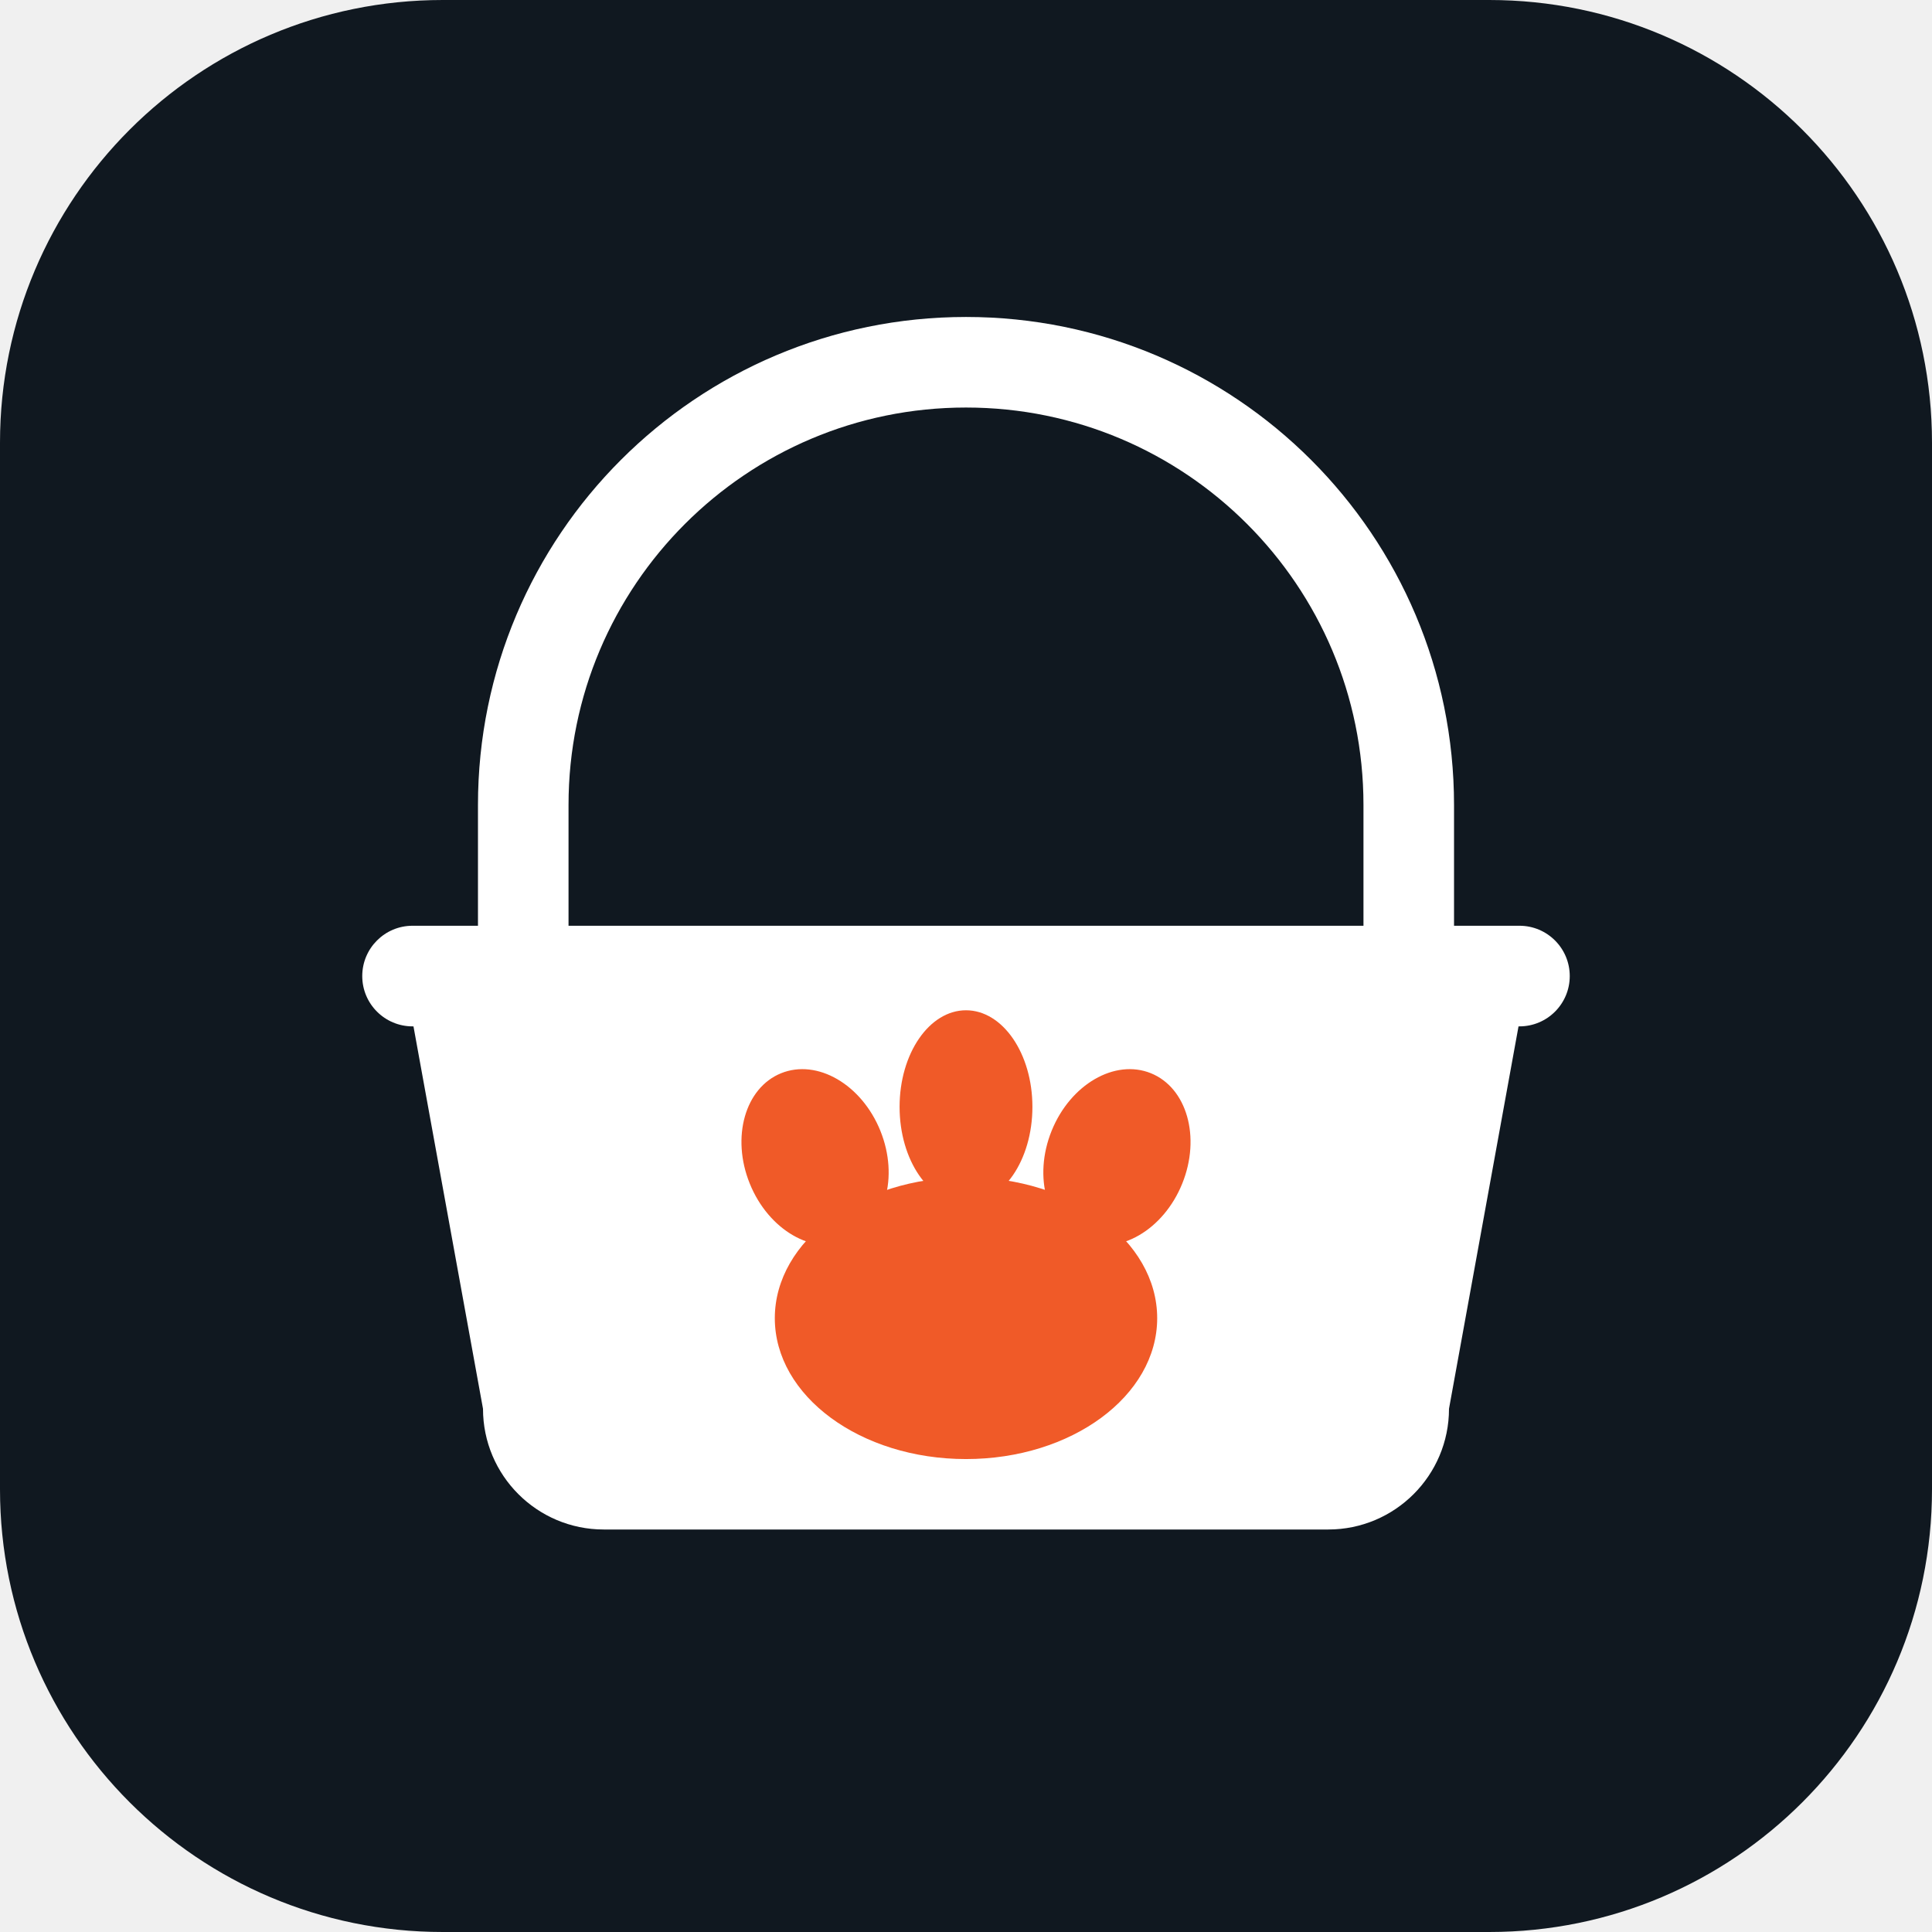
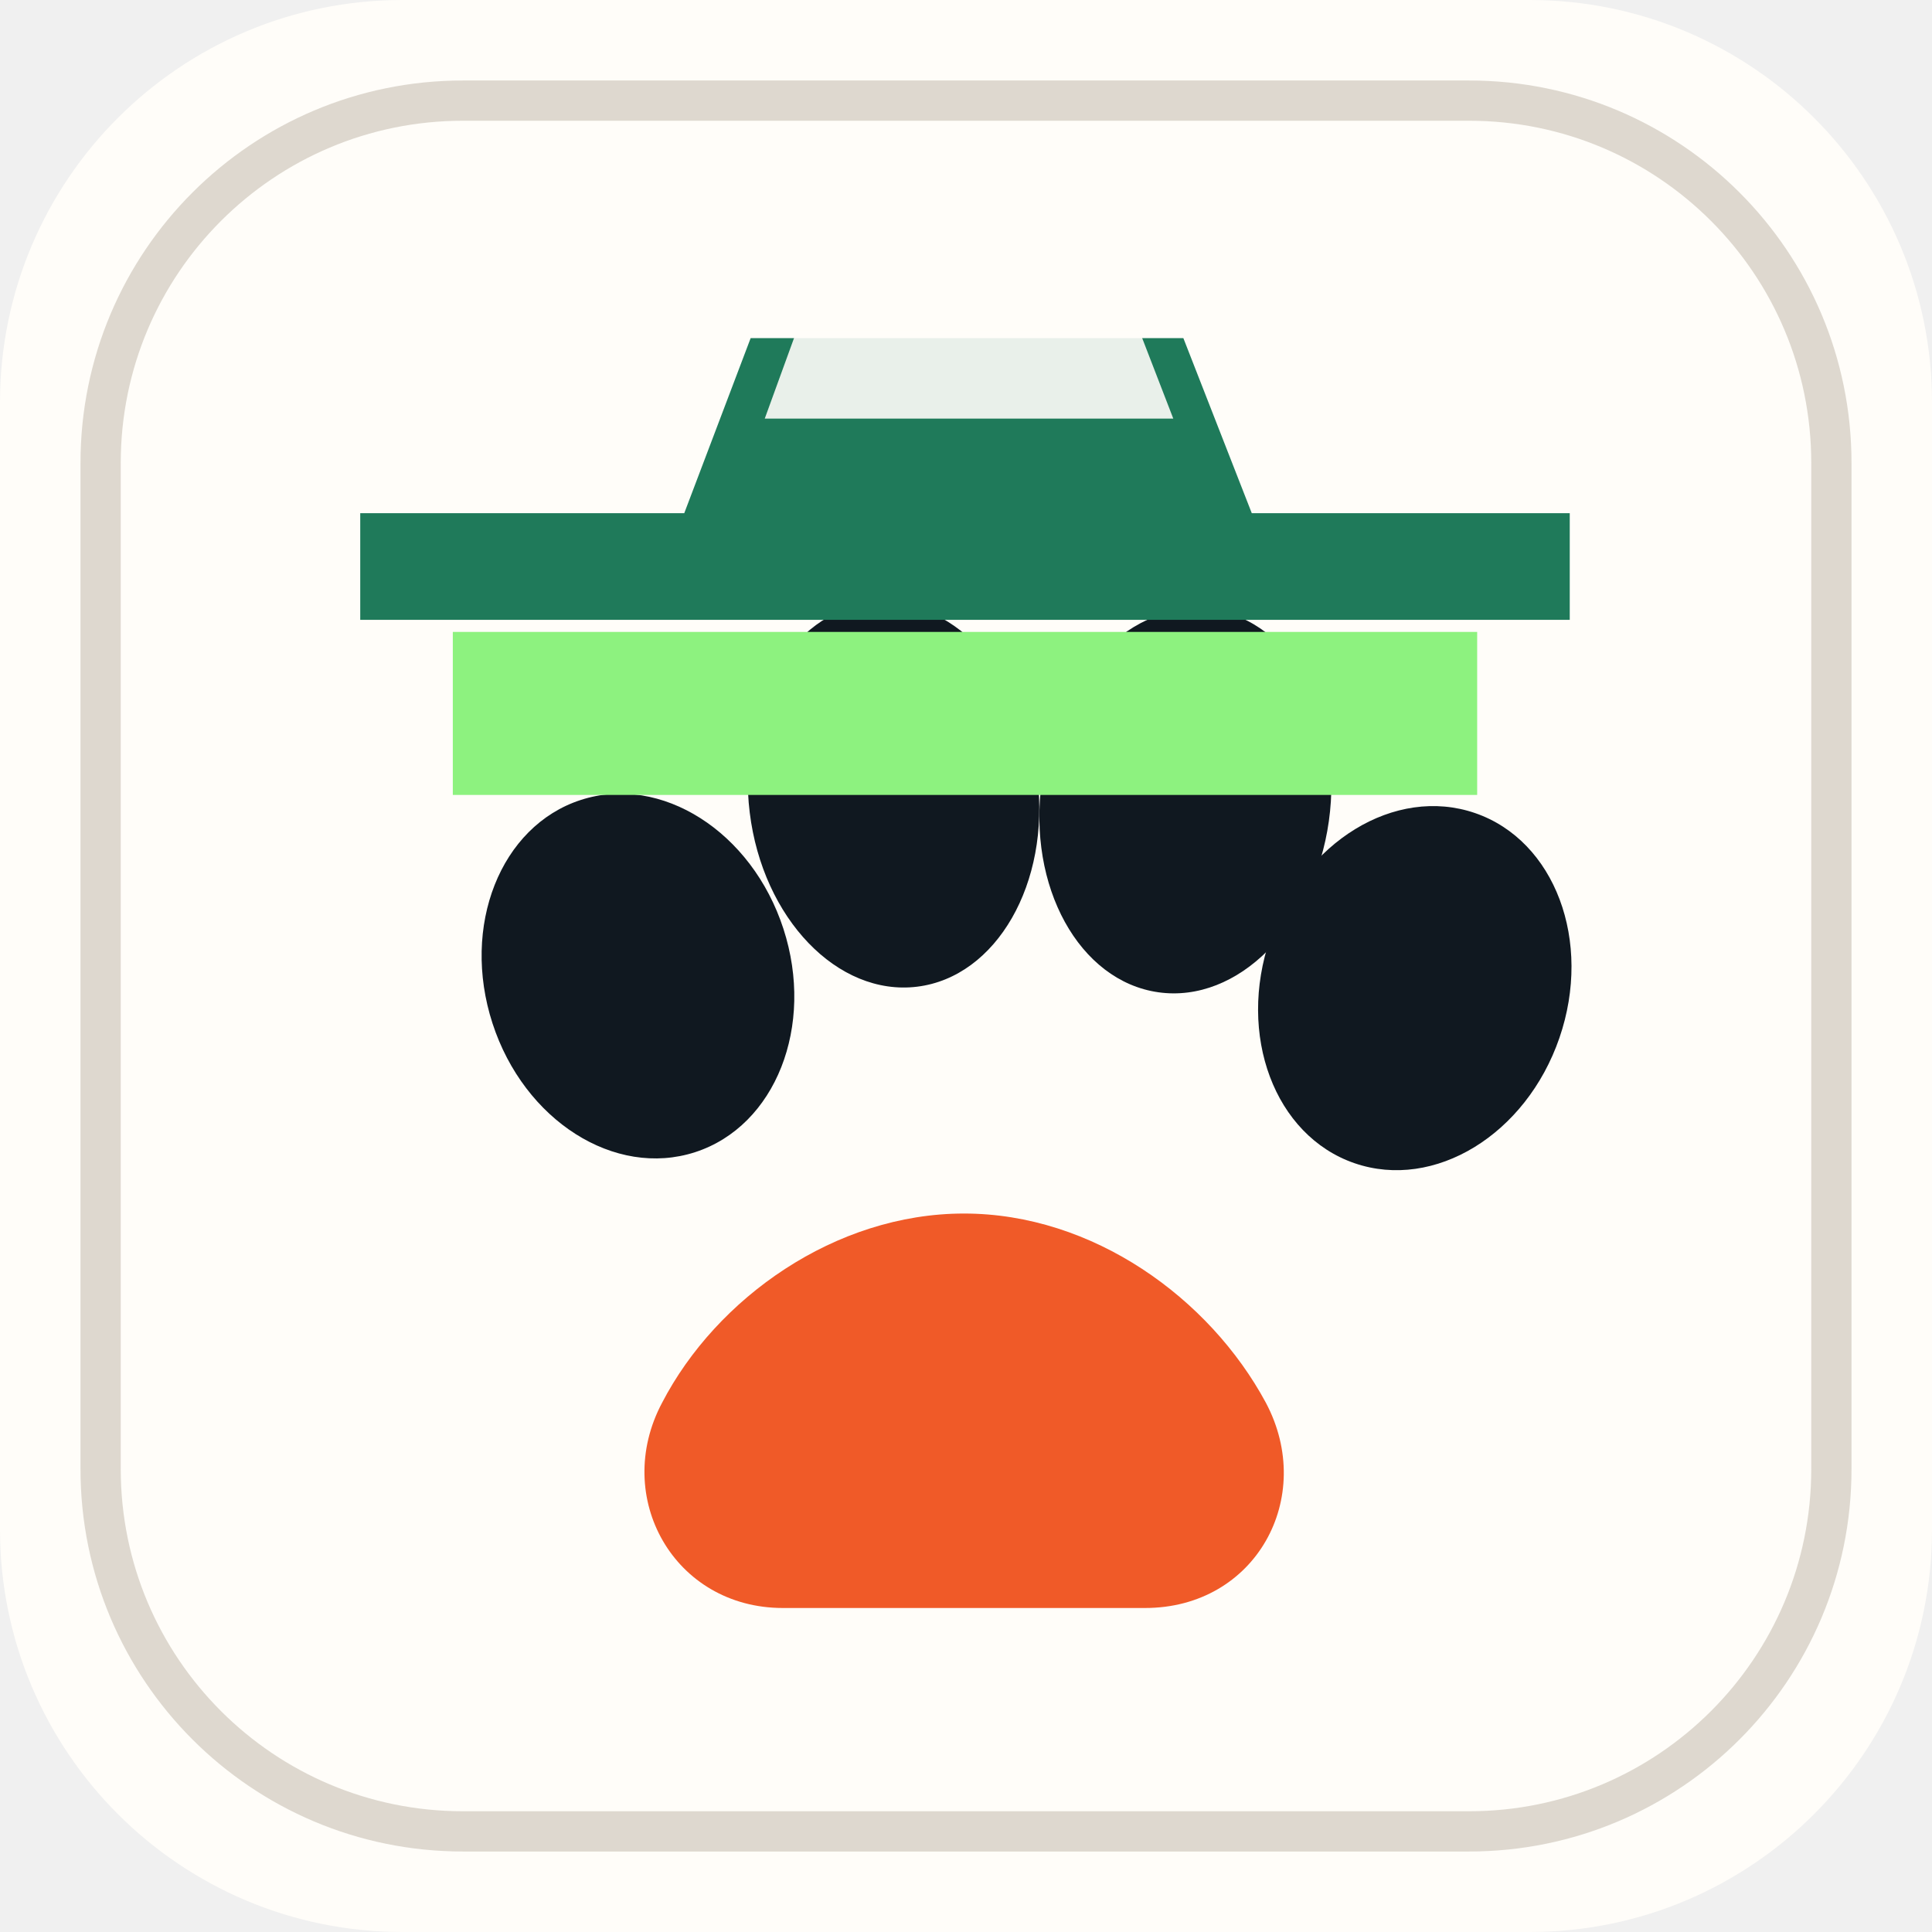
<svg xmlns="http://www.w3.org/2000/svg" width="96" height="96" viewBox="0 0 96 96" role="img" aria-label="Active Paw">
-   <rect width="96" height="96" rx="22" fill="#101820" />
-   <path d="M20 48 h56 l-4 22 a6 6 0 0 1 -6 6 h-36 a6 6 0 0 1 -6 -6 z" fill="#ffffff" />
-   <rect x="18" y="46" width="60" height="5" rx="2.5" fill="#ffffff" />
-   <path d="M26 46 v-6 a22 22 0 0 1 44 0 v6" fill="none" stroke="#ffffff" stroke-width="4.5" stroke-linecap="round" />
-   <g transform="translate(48, 61)">
-     <ellipse cx="0" cy="4.5" rx="9.5" ry="7" fill="#f05a28" />
-     <ellipse cx="-7.5" cy="-3.5" rx="3.5" ry="4.5" fill="#f05a28" transform="rotate(-22 -7.5 -3.5)" />
-     <ellipse cx="0" cy="-6" rx="3.3" ry="4.8" fill="#f05a28" />
-     <ellipse cx="7.5" cy="-3.5" rx="3.5" ry="4.5" fill="#f05a28" transform="rotate(22 7.5 -3.5)" />
-   </g>
+   <rect width="96" height="96" rx="20" fill="#fffdf9" />
+   <rect x="5" y="5" width="86" height="86" rx="18" fill="none" stroke="#ded8cf" stroke-width="2" />
+   <path d="M47.9 60.3c-6.4 0-12.3 4.2-15 9.4-2.5 4.7.6 10.2 6 10.2h18c5.5 0 8.5-5.5 6-10.2-2.8-5.2-8.6-9.4-15-9.4Z" fill="#f05a28" />
+   <ellipse cx="31.7" cy="48.5" rx="7.6" ry="9.2" fill="#101820" transform="rotate(-18 31.7 48.5)" />
+   <ellipse cx="44.4" cy="39.5" rx="7.2" ry="9.6" fill="#101820" transform="rotate(-7 44.4 39.5)" />
+   <ellipse cx="58.9" cy="39.8" rx="7.2" ry="9.6" fill="#101820" transform="rotate(8 58.9 39.8)" />
+   <ellipse cx="70.3" cy="49.1" rx="7.6" ry="9.2" fill="#101820" transform="rotate(19 70.3 49.1)" />
+   <path d="M18 25.5h16l3.3-8.7h21.5l3.4 8.7H78v5.3H17.9v-5.3Z" fill="#1f7a5a" />
+   <path d="M22.5 31.4h50.9v8.1H22.5z" fill="#8df27f" />
+   <path d="M38 20.8h20.3l-1.7-4.4h-17l-1.6 4.4Z" fill="#fffdf9" opacity=".9" />
</svg>
